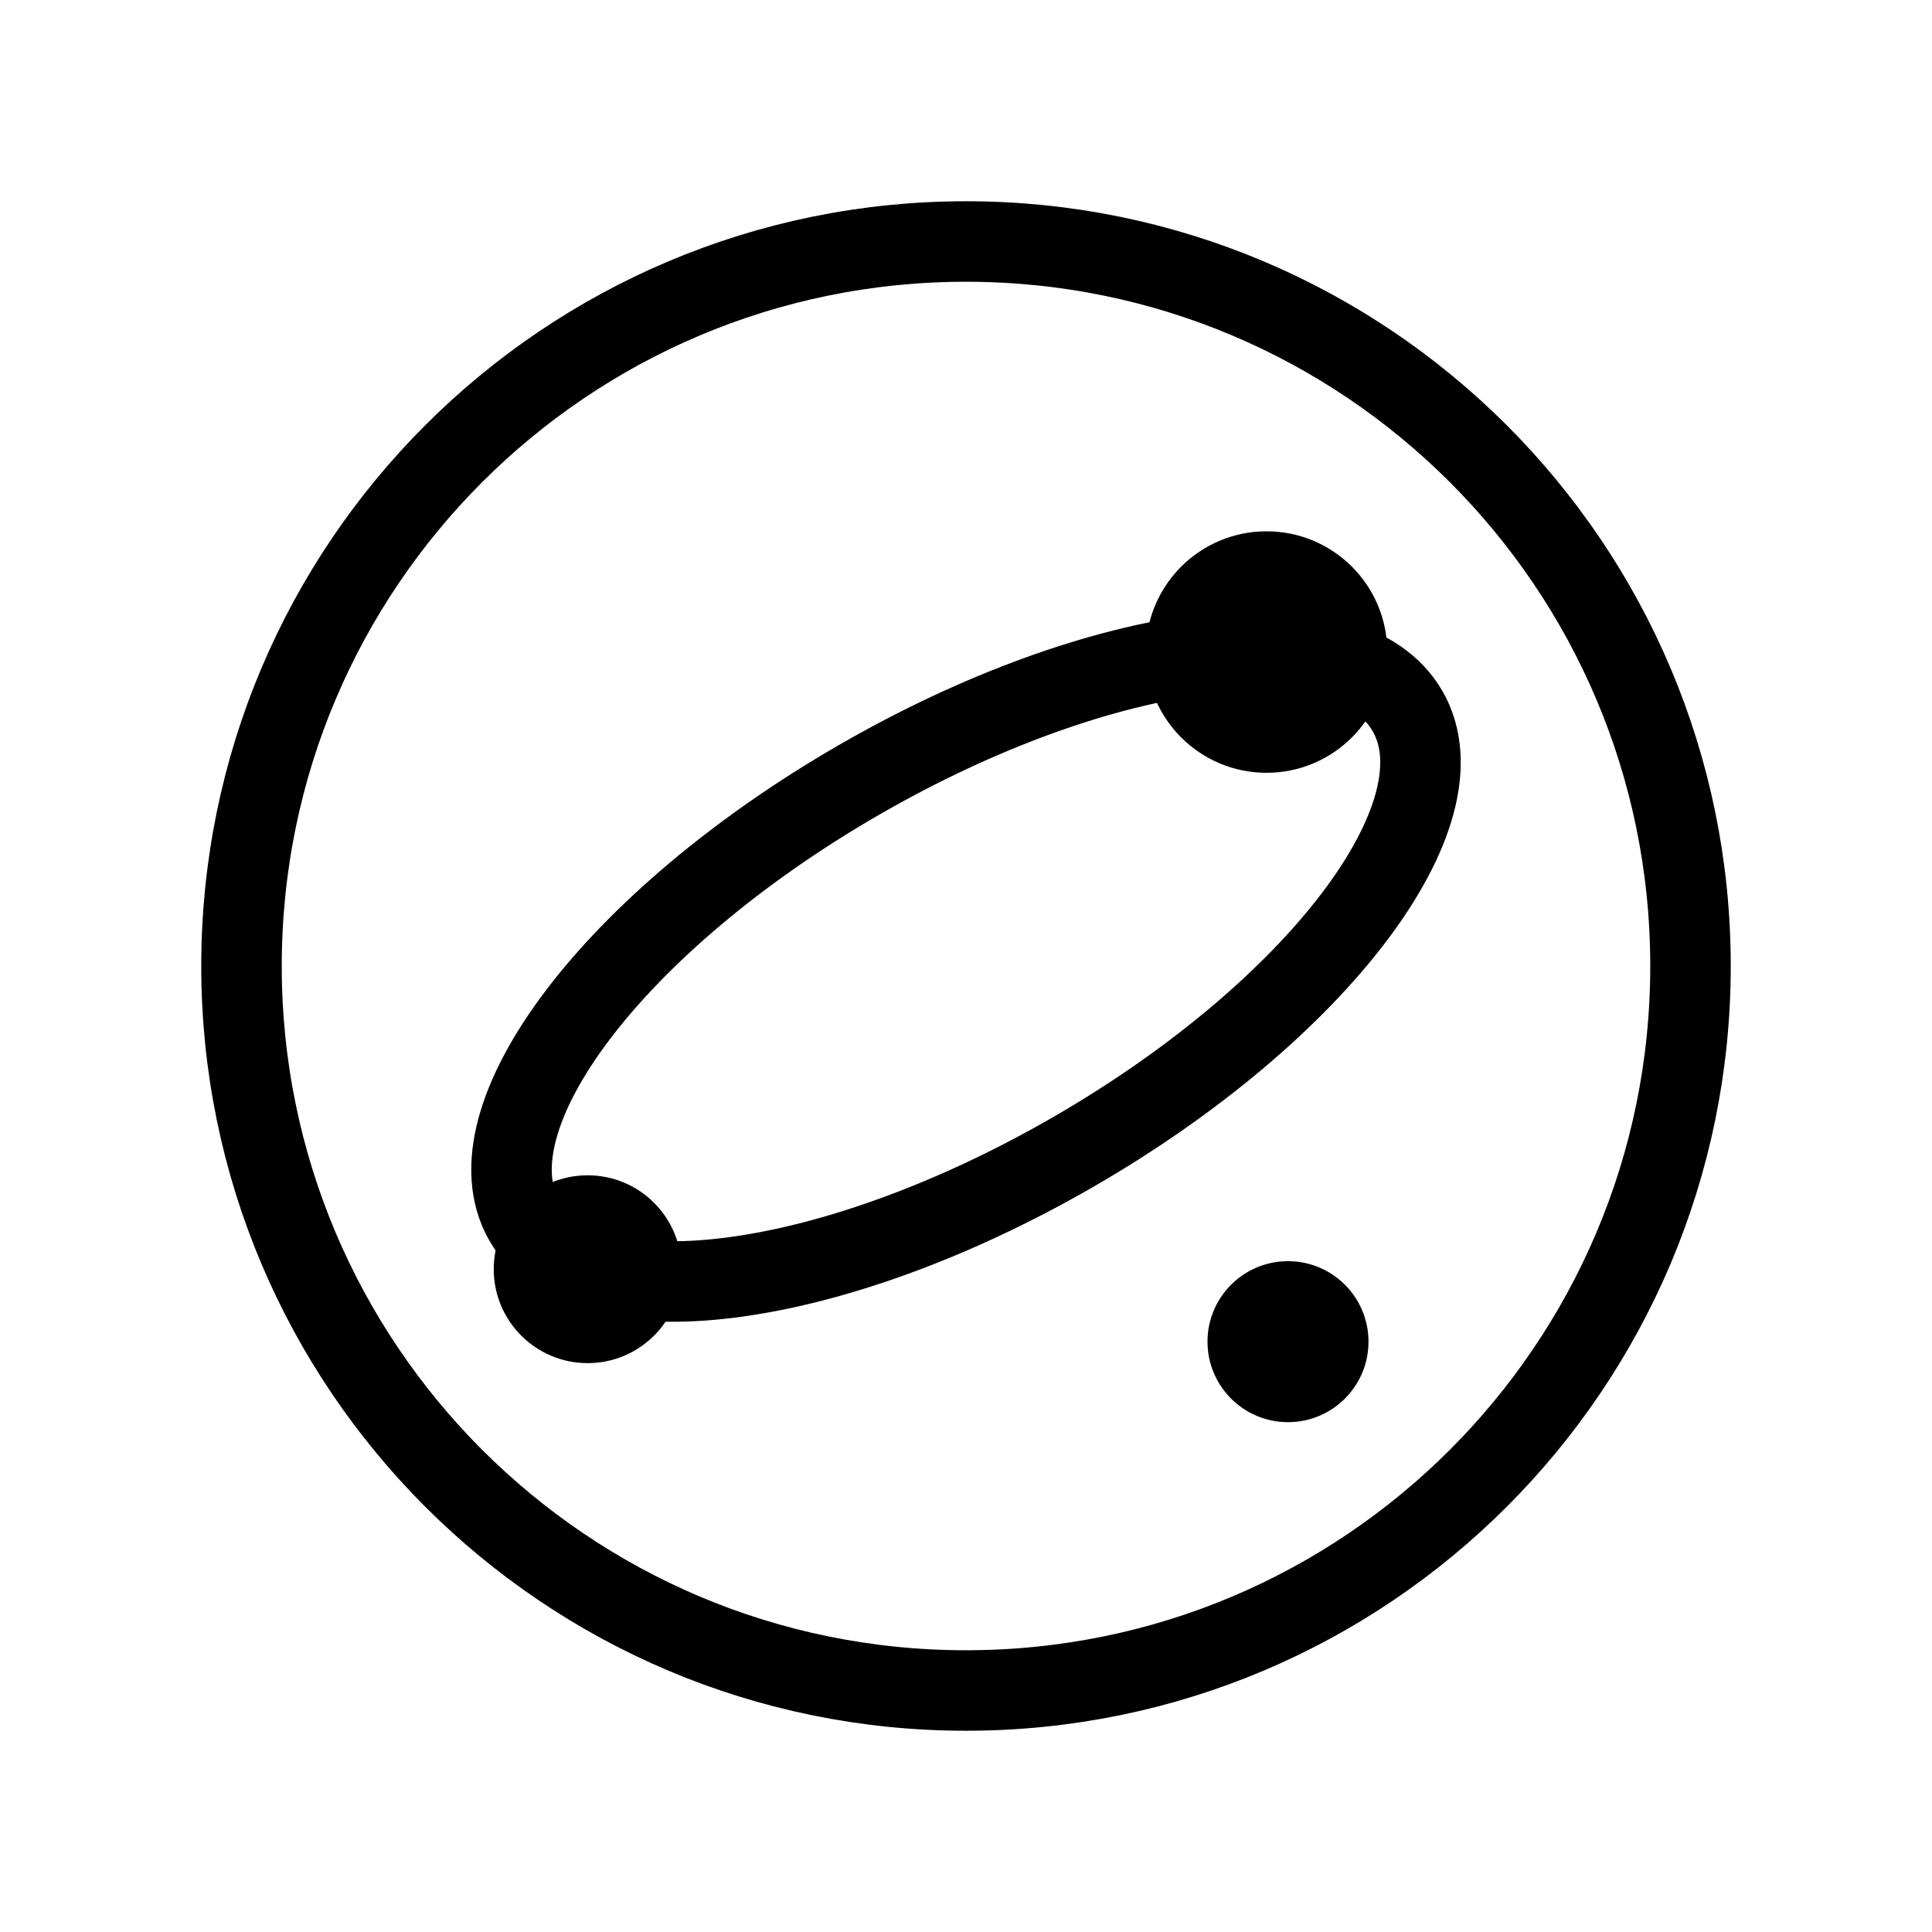
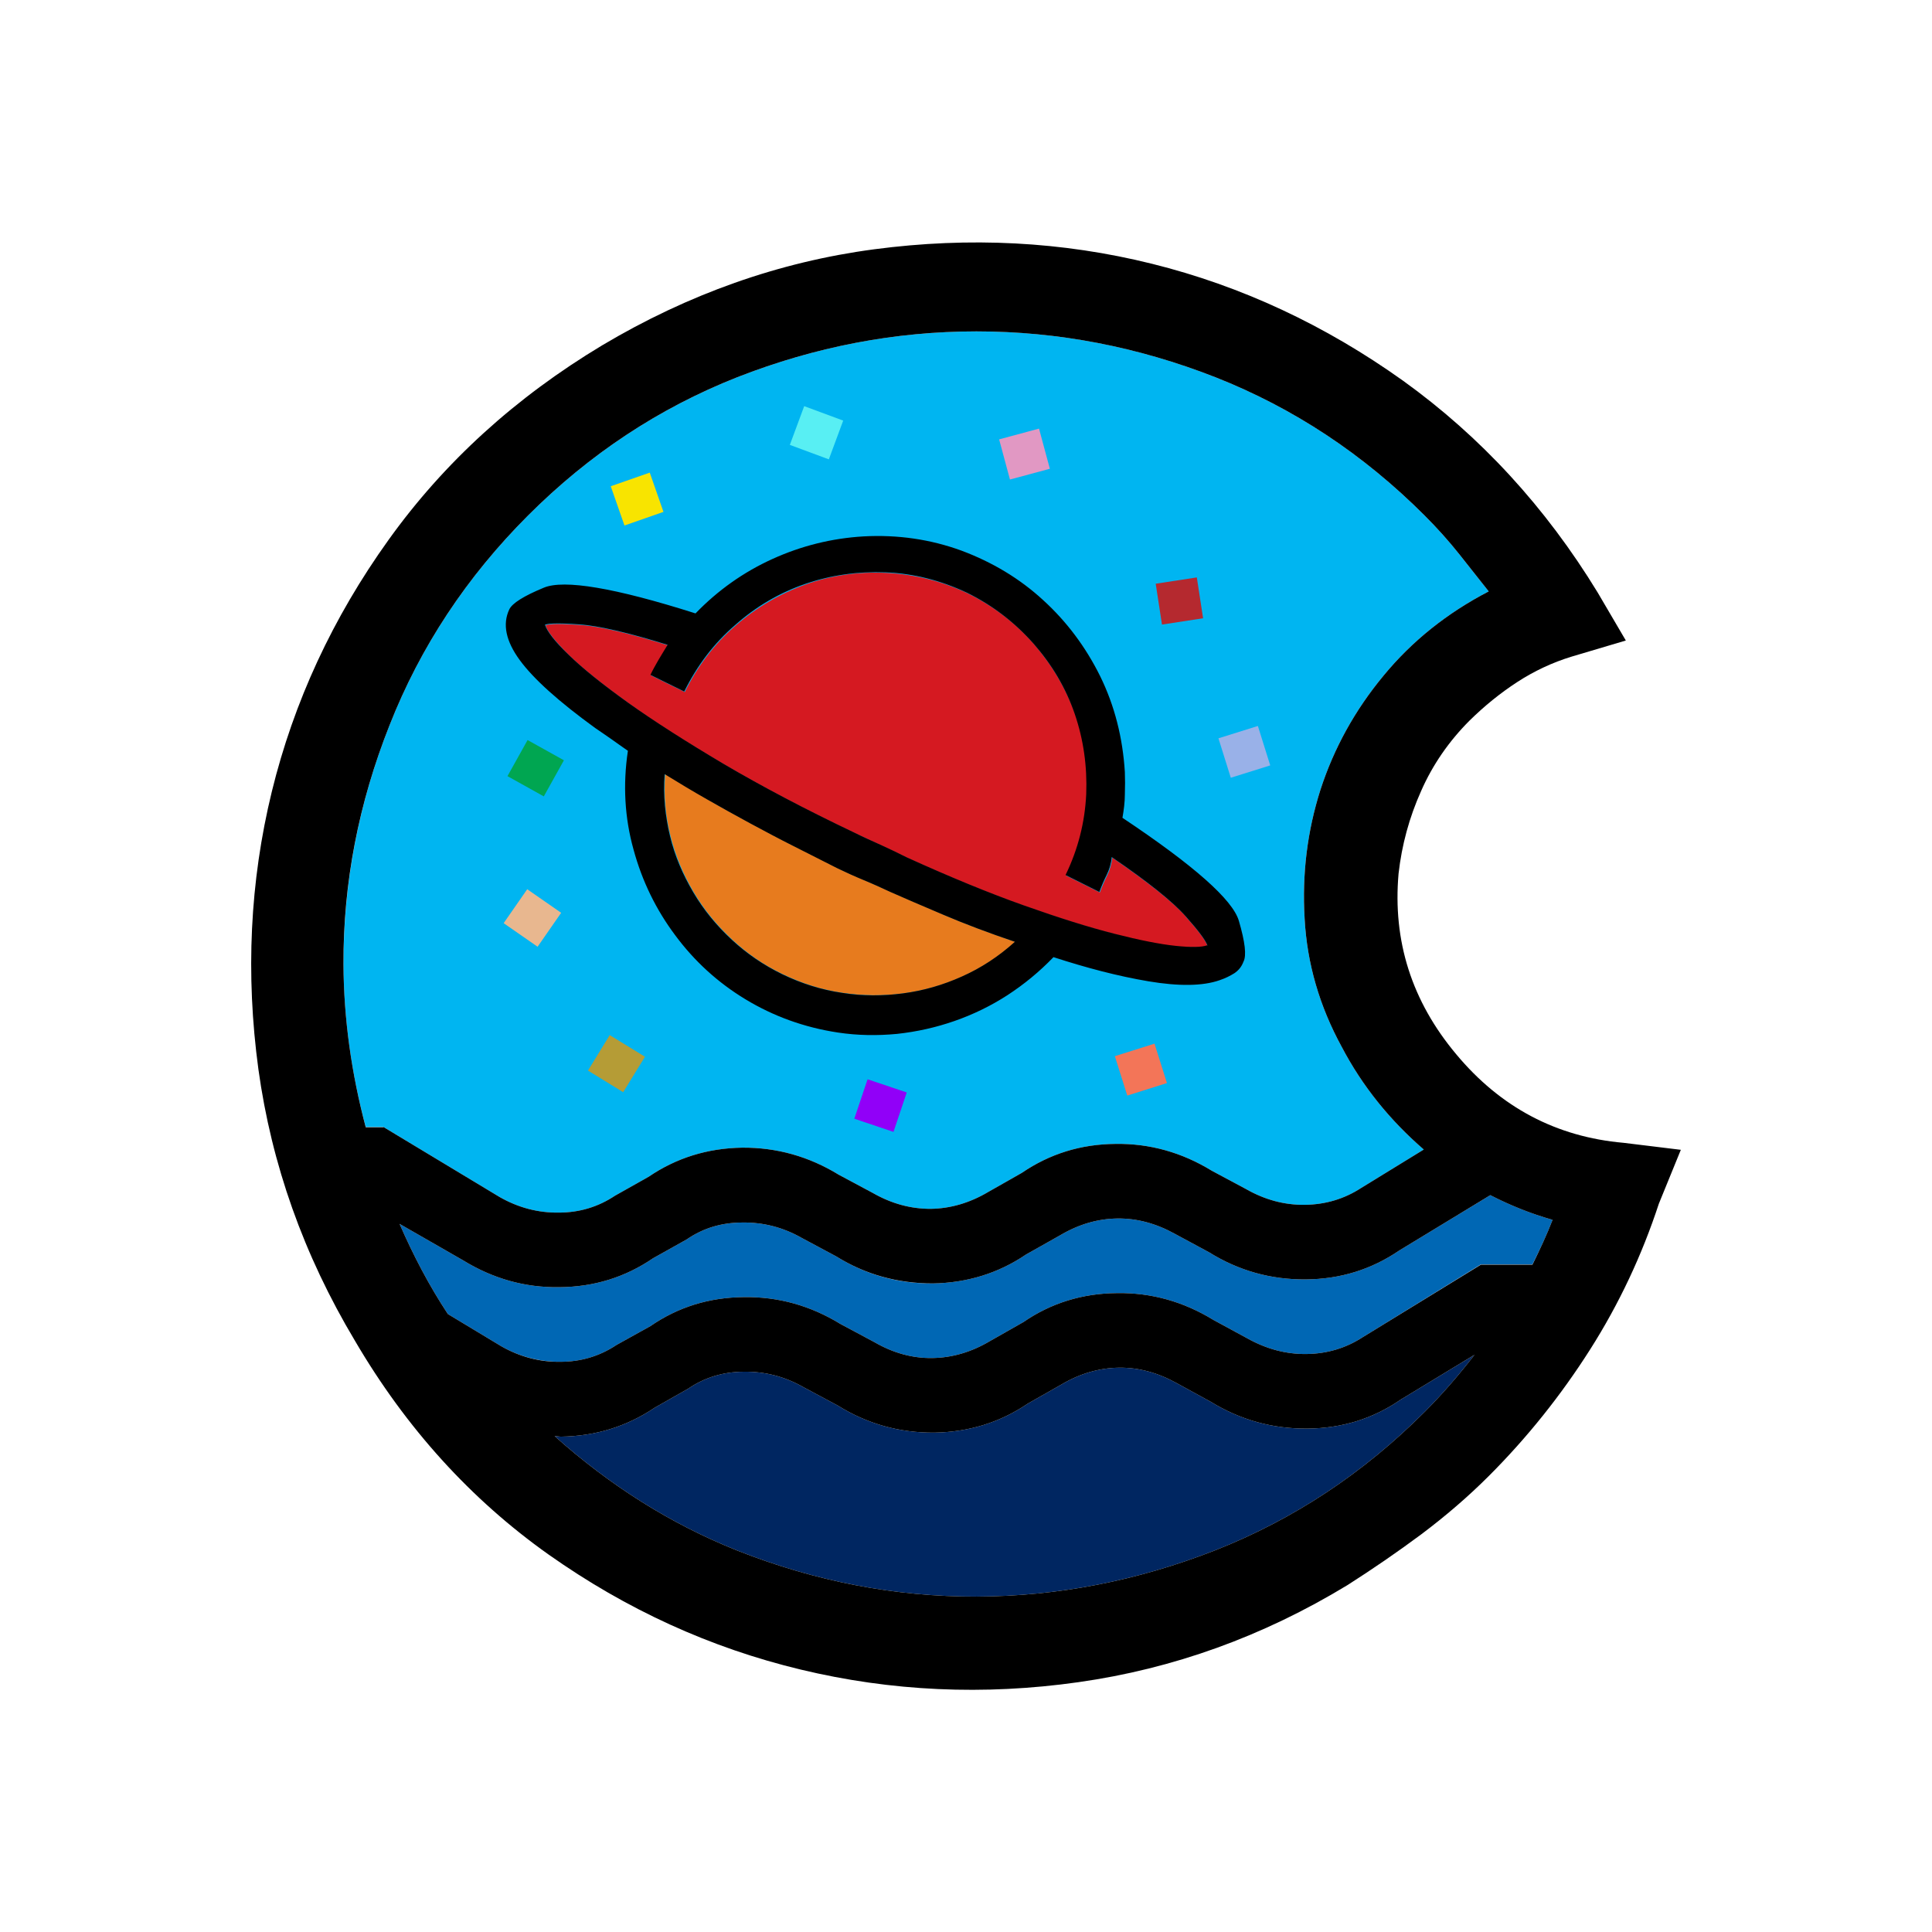
- <svg xmlns="http://www.w3.org/2000/svg" id="macrocosm" viewBox="0 0 72 72">
-   <circle cx="36" cy="36" r="27" fill="none" stroke="#000" stroke-width="3" />
-   <ellipse cx="36" cy="36" rx="19" ry="8" transform="rotate(-30 36 36)" fill="none" stroke="#000" stroke-width="3" />
-   <circle cx="47.2" cy="24.3" r="4.5" fill="#000" />
-   <circle cx="21.9" cy="47.3" r="3.5" fill="#000" />
-   <circle cx="48" cy="50" r="3" fill="#000" />
+ <svg xmlns="http://www.w3.org/2000/svg" id="cosm" viewBox="0 0 72 72">
+   <defs>
+     <style>
+       .cls-1 {
+         fill: #f8e400;
+       }
+ 
+       .cls-2 {
+         fill: #002661;
+       }
+ 
+       .cls-3 {
+         fill: #e8b78f;
+       }
+ 
+       .cls-4 {
+         fill: #00a651;
+       }
+ 
+       .cls-5 {
+         fill: #58eff3;
+       }
+ 
+       .cls-6 {
+         fill: #00b5f1;
+       }
+ 
+       .cls-7 {
+         fill: #f37558;
+       }
+ 
+       .cls-8 {
+         fill: #e198c3;
+       }
+ 
+       .cls-9 {
+         fill: #9100f8;
+       }
+ 
+       .cls-10 {
+         fill: #99b1e8;
+       }
+ 
+       .cls-11 {
+         fill: #b5292f;
+       }
+ 
+       .cls-12 {
+         fill: #d51921;
+       }
+ 
+       .cls-13 {
+         fill: #0067b4;
+       }
+ 
+       .cls-14 {
+         fill: #b59c36;
+       }
+ 
+       .cls-15 {
+         fill: #e77b1e;
+       }
+     </style>
+   </defs>
+   <g>
+     <path class="cls-6" d="M54.38,20.65c.38.48.75.95,1.1,1.39-1.54.8-2.85,1.84-3.92,3.14-1.07,1.29-1.85,2.71-2.35,4.25-.49,1.54-.69,3.14-.59,4.81.09,1.66.55,3.25,1.38,4.77.77,1.47,1.8,2.74,3.06,3.83l-2.33,1.43c-.63.41-1.33.62-2.1.63s-1.5-.19-2.2-.59l-1.27-.68c-1.11-.68-2.31-1.02-3.59-1-1.29.01-2.45.37-3.49,1.08l-1.25.71c-.69.41-1.41.62-2.15.63-.74,0-1.45-.19-2.15-.59l-1.27-.68c-1.11-.68-2.31-1.02-3.6-1.01-1.29.02-2.45.38-3.48,1.08l-1.26.71c-.63.42-1.33.63-2.1.63-.76.01-1.5-.18-2.2-.58l-4.33-2.61h-.66c-.53-1.99-.82-4.02-.83-6.07,0-3.02.56-5.99,1.72-8.91,1.15-2.92,2.87-5.52,5.16-7.81s4.88-4,7.79-5.15c2.91-1.14,5.88-1.71,8.92-1.71s6,.57,8.91,1.71c2.91,1.15,5.5,2.86,7.79,5.15.47.47.9.95,1.29,1.44Z" />
+     <path class="cls-13" d="M34.74,50.61c-.74.01-1.46-.19-2.15-.59l-1.27-.68c-1.11-.68-2.31-1.02-3.6-1-1.29.01-2.45.37-3.48,1.08l-1.26.7c-.63.42-1.33.63-2.1.63-.76,0-1.5-.18-2.2-.58l-1.99-1.2c-.7-1.06-1.29-2.19-1.8-3.36l2.37,1.36c1.11.68,2.3,1.02,3.59,1,1.29-.01,2.45-.37,3.49-1.08l1.25-.7c.61-.42,1.3-.63,2.08-.63.78-.01,1.52.18,2.22.58l1.27.68c1.11.69,2.31,1.02,3.6,1.01,1.28-.02,2.45-.38,3.48-1.08l1.26-.71c.69-.41,1.4-.62,2.14-.63s1.46.19,2.16.58l1.26.68c1.11.69,2.31,1.02,3.6,1.01s2.45-.37,3.49-1.08l3.39-2.06c.74.38,1.51.69,2.32.92-.22.57-.48,1.12-.75,1.66h-1.92s-4.4,2.71-4.4,2.71c-.63.41-1.33.62-2.1.63s-1.5-.19-2.2-.58l-1.27-.69c-1.11-.68-2.31-1.02-3.59-1-1.29.01-2.46.37-3.49,1.08l-1.25.71c-.69.41-1.41.62-2.15.63Z" />
+     <path class="cls-2" d="M48.72,53.24c1.29-.01,2.45-.37,3.48-1.08l2.75-1.67c-.58.75-1.19,1.46-1.86,2.13-2.29,2.29-4.88,4-7.79,5.15-2.91,1.14-5.88,1.72-8.9,1.73s-5.99-.56-8.91-1.71c-2.51-1-4.77-2.44-6.82-4.27.08,0,.16.02.24.02,1.29-.02,2.45-.38,3.49-1.08l1.25-.71c.6-.41,1.3-.63,2.08-.63.78-.01,1.52.18,2.22.58l1.27.68c1.11.69,2.31,1.02,3.6,1.01,1.28-.02,2.45-.38,3.48-1.08l1.25-.71c.69-.41,1.41-.62,2.15-.63s1.46.19,2.16.58l1.26.69c1.11.68,2.31,1.01,3.6,1Z" />
+     <path d="M61.82,44.86c-.63,1.92-1.48,3.73-2.56,5.43s-2.34,3.28-3.78,4.72c-.77.77-1.61,1.49-2.5,2.16-.9.67-1.82,1.3-2.76,1.9-3.16,1.92-6.5,3.12-10.03,3.62s-6.98.34-10.35-.47-6.5-2.24-9.4-4.29c-2.89-2.05-5.3-4.7-7.21-7.96-1.92-3.21-3.11-6.58-3.6-10.12-.48-3.54-.32-6.99.5-10.35.82-3.35,2.27-6.48,4.35-9.38,2.07-2.89,4.73-5.31,7.96-7.25,3.21-1.91,6.59-3.11,10.14-3.58,3.56-.47,7.01-.29,10.35.54s6.46,2.29,9.36,4.36c2.89,2.08,5.31,4.71,7.25,7.89l1.05,1.79-2.02.6c-.72.22-1.4.54-2.03.95s-1.22.89-1.77,1.43c-.77.77-1.38,1.65-1.81,2.63-.44.98-.72,2.01-.84,3.08-.22,2.51.49,4.75,2.15,6.73,1.65,1.98,3.73,3.08,6.24,3.3l2.13.26-.82,2.01ZM29.95,51.7c-.7-.4-1.44-.59-2.22-.58-.78,0-1.48.22-2.08.63l-1.25.71c-1.04.7-2.2,1.06-3.49,1.08-.08,0-.16-.02-.24-.02,2.05,1.83,4.31,3.27,6.82,4.27,2.92,1.15,5.89,1.72,8.91,1.71s5.99-.59,8.9-1.73c2.91-1.15,5.5-2.86,7.79-5.15.67-.67,1.28-1.38,1.86-2.13l-2.75,1.67c-1.03.71-2.19,1.07-3.48,1.08s-2.49-.32-3.6-1l-1.26-.69c-.7-.39-1.42-.59-2.16-.58s-1.46.22-2.15.63l-1.25.71c-1.03.7-2.2,1.06-3.48,1.08-1.29.01-2.49-.32-3.6-1.01l-1.27-.68ZM27.67,45.56c-.78,0-1.47.21-2.08.63l-1.25.7c-1.04.71-2.2,1.07-3.49,1.08-1.29.02-2.48-.32-3.59-1l-2.37-1.36c.51,1.17,1.1,2.3,1.8,3.36l1.99,1.2c.7.4,1.44.59,2.2.58.77,0,1.47-.21,2.1-.63l1.26-.7c1.03-.71,2.19-1.07,3.48-1.08,1.29-.02,2.49.32,3.6,1l1.27.68c.69.4,1.41.6,2.15.59s1.46-.22,2.15-.63l1.25-.71c1.03-.71,2.2-1.07,3.49-1.08,1.28-.02,2.48.32,3.59,1l1.27.69c.7.39,1.43.59,2.2.58s1.47-.22,2.1-.63l4.4-2.7h1.92c.27-.55.53-1.1.75-1.67-.81-.23-1.58-.54-2.32-.92l-3.39,2.06c-1.04.71-2.2,1.07-3.49,1.08s-2.49-.32-3.6-1.01l-1.26-.68c-.7-.39-1.42-.59-2.16-.58s-1.45.22-2.14.63l-1.26.71c-1.03.7-2.2,1.06-3.48,1.08-1.29,0-2.49-.32-3.6-1.01l-1.27-.68c-.7-.4-1.44-.59-2.22-.58ZM14.29,42l4.33,2.61c.7.4,1.44.59,2.2.58.77,0,1.47-.21,2.1-.63l1.26-.71c1.03-.7,2.19-1.06,3.48-1.08,1.29-.01,2.49.33,3.6,1.01l1.27.68c.7.4,1.41.59,2.15.59.74-.01,1.46-.22,2.15-.63l1.25-.71c1.04-.71,2.2-1.07,3.49-1.08,1.28-.02,2.48.32,3.59,1l1.27.68c.7.4,1.43.6,2.2.59s1.47-.22,2.1-.63l2.33-1.43c-1.26-1.09-2.29-2.36-3.06-3.83-.83-1.52-1.29-3.11-1.38-4.77-.1-1.67.1-3.27.59-4.81.5-1.54,1.28-2.96,2.35-4.25,1.07-1.3,2.38-2.34,3.92-3.14-.35-.44-.72-.91-1.1-1.39-.39-.49-.82-.97-1.29-1.44-2.29-2.29-4.88-4-7.79-5.15-2.91-1.14-5.88-1.71-8.91-1.71s-6.01.57-8.92,1.71c-2.91,1.15-5.5,2.86-7.79,5.15s-4.01,4.89-5.16,7.81c-1.16,2.92-1.73,5.89-1.72,8.91.01,2.05.3,4.08.83,6.08h.66Z" />
+   </g>
+   <path class="cls-15" d="M35.14,34.08c.82.35,1.71.68,2.7,1.02-.6.54-1.26.97-1.97,1.29-.71.32-1.45.53-2.2.63s-1.51.09-2.27-.02c-.76-.11-1.49-.34-2.22-.69s-1.33-.77-1.89-1.29c-.56-.52-1.04-1.1-1.43-1.76s-.68-1.35-.87-2.1-.26-1.51-.2-2.31c.52.32,1.05.63,1.58.94s1.06.6,1.6.89,1.08.58,1.62.85c.55.27,1.09.55,1.62.82.32.16.66.3,1,.45s.67.29.99.44c.48.21,1.13.49,1.95.84Z" />
+   <path class="cls-12" d="M44.18,34.15c.48.53.75.9.82,1.1-.2.07-.58.07-1.16.02s-1.34-.2-2.28-.45c-.94-.24-2.06-.59-3.36-1.05-1.3-.46-2.76-1.06-4.39-1.8-.32-.16-.64-.31-.96-.46s-.64-.3-.97-.45c-1.85-.88-3.48-1.74-4.89-2.57-1.41-.83-2.6-1.59-3.56-2.28-.96-.69-1.7-1.28-2.22-1.79-.51-.51-.81-.88-.88-1.12.17-.06.6-.06,1.3-.01s1.79.3,3.27.76c-.12.2-.24.4-.35.58-.11.19-.21.37-.29.54l1.26.62c.48-.97,1.11-1.8,1.9-2.48.78-.68,1.66-1.19,2.61-1.53s1.95-.48,3-.43c1.04.05,2.05.3,3.03.76.97.48,1.8,1.12,2.48,1.9.68.79,1.19,1.66,1.53,2.61s.48,1.95.43,3c-.05,1.04-.3,2.04-.77,3.01l1.26.63c.08-.22.17-.43.27-.63.1-.2.17-.43.19-.67,1.35.93,2.27,1.66,2.75,2.2Z" />
+   <rect class="cls-11" x="43.18" y="21.63" width="1.55" height="1.54" transform="translate(-2.89 6.92) rotate(-8.72)" />
+   <path d="M41.82,30.47c2.67,1.78,4.12,3.06,4.35,3.85.23.79.29,1.29.17,1.52-.07.19-.19.33-.34.43-.16.1-.34.19-.55.26-.63.22-1.52.23-2.65.04s-2.31-.5-3.54-.9c-.52.54-1.09,1.01-1.72,1.42-.62.4-1.28.72-1.97.96s-1.4.4-2.14.48c-.74.07-1.47.06-2.2-.05-1.26-.19-2.41-.61-3.45-1.24s-1.91-1.43-2.62-2.39c-.71-.95-1.23-2.01-1.55-3.19-.33-1.18-.4-2.41-.21-3.68-.21-.15-.42-.29-.61-.43-.19-.13-.4-.28-.61-.42-1.35-.98-2.29-1.82-2.81-2.53-.52-.71-.65-1.34-.39-1.89.11-.23.54-.5,1.29-.81.75-.31,2.63,0,5.65.96.83-.86,1.79-1.54,2.87-2.03,1.08-.49,2.21-.77,3.39-.84,1.28-.07,2.5.11,3.65.53,1.15.43,2.17,1.04,3.04,1.84.88.8,1.59,1.75,2.13,2.84.54,1.1.84,2.29.92,3.57.01.26.01.54,0,.84,0,.29-.04.58-.09.87ZM45,35.24c-.07-.2-.34-.56-.82-1.1-.48-.54-1.39-1.27-2.75-2.2-.02.24-.09.47-.19.67-.1.2-.19.41-.27.63l-1.26-.63c.47-.97.72-1.97.77-3.01.04-1.04-.1-2.04-.43-3s-.84-1.82-1.53-2.61c-.69-.78-1.51-1.42-2.48-1.9-.98-.46-1.99-.72-3.03-.76-1.04-.04-2.04.1-3,.43s-1.83.84-2.61,1.53c-.79.68-1.42,1.51-1.9,2.48l-1.26-.62c.08-.17.18-.35.29-.54.11-.19.23-.38.35-.58-1.48-.46-2.58-.71-3.27-.76s-1.13-.05-1.3.01c.07.24.36.62.88,1.12.52.51,1.26,1.1,2.22,1.79.97.69,2.16,1.45,3.56,2.28,1.41.83,3.04,1.69,4.89,2.57.32.16.64.3.97.45s.64.3.96.46c1.63.74,3.09,1.34,4.39,1.8,1.3.46,2.41.81,3.36,1.05.94.24,1.7.39,2.28.45s.97.05,1.16-.02ZM37.83,35.1c-.98-.33-1.88-.67-2.7-1.02s-1.46-.62-1.95-.84c-.32-.15-.65-.3-.99-.44s-.67-.29-1-.45c-.53-.27-1.07-.54-1.62-.82-.54-.27-1.08-.56-1.62-.85s-1.07-.59-1.6-.89-1.06-.62-1.58-.94c-.06.79.02,1.56.2,2.31s.48,1.44.87,2.1.87,1.24,1.43,1.76c.56.52,1.19.95,1.89,1.29s1.46.58,2.22.69c.76.12,1.51.12,2.27.02s1.49-.31,2.2-.63c.72-.32,1.37-.75,1.97-1.29Z" />
+   <rect class="cls-1" x="22.97" y="17.82" width="1.54" height="1.55" transform="translate(-4.8 8.87) rotate(-19.25)" />
+   <rect class="cls-7" x="41.74" y="39.09" width="1.55" height="1.54" transform="translate(-10.02 14.64) rotate(-17.51)" />
+   <rect class="cls-3" x="19.08" y="33.44" width="1.54" height="1.54" transform="translate(-19.58 31) rotate(-55.22)" />
+   <rect class="cls-4" x="19.2" y="27.86" width="1.54" height="1.55" transform="translate(-14.77 32.14) rotate(-60.88)" />
+   <rect class="cls-8" x="37.41" y="16.15" width="1.54" height="1.55" transform="translate(-3.09 10.52) rotate(-15.09)" />
+   <rect class="cls-14" x="22.2" y="38.86" width="1.55" height="1.54" transform="translate(-22.82 38.49) rotate(-58.46)" />
+   <rect class="cls-9" x="32.05" y="40.43" width="1.55" height="1.54" transform="translate(-16.7 59.18) rotate(-71.41)" />
+   <rect class="cls-5" x="29.65" y="15.35" width="1.54" height="1.55" transform="translate(4.74 39.05) rotate(-69.67)" />
+   <rect class="cls-10" x="45.6" y="27.25" width="1.54" height="1.54" transform="translate(-6.25 15.13) rotate(-17.38)" />
</svg>
